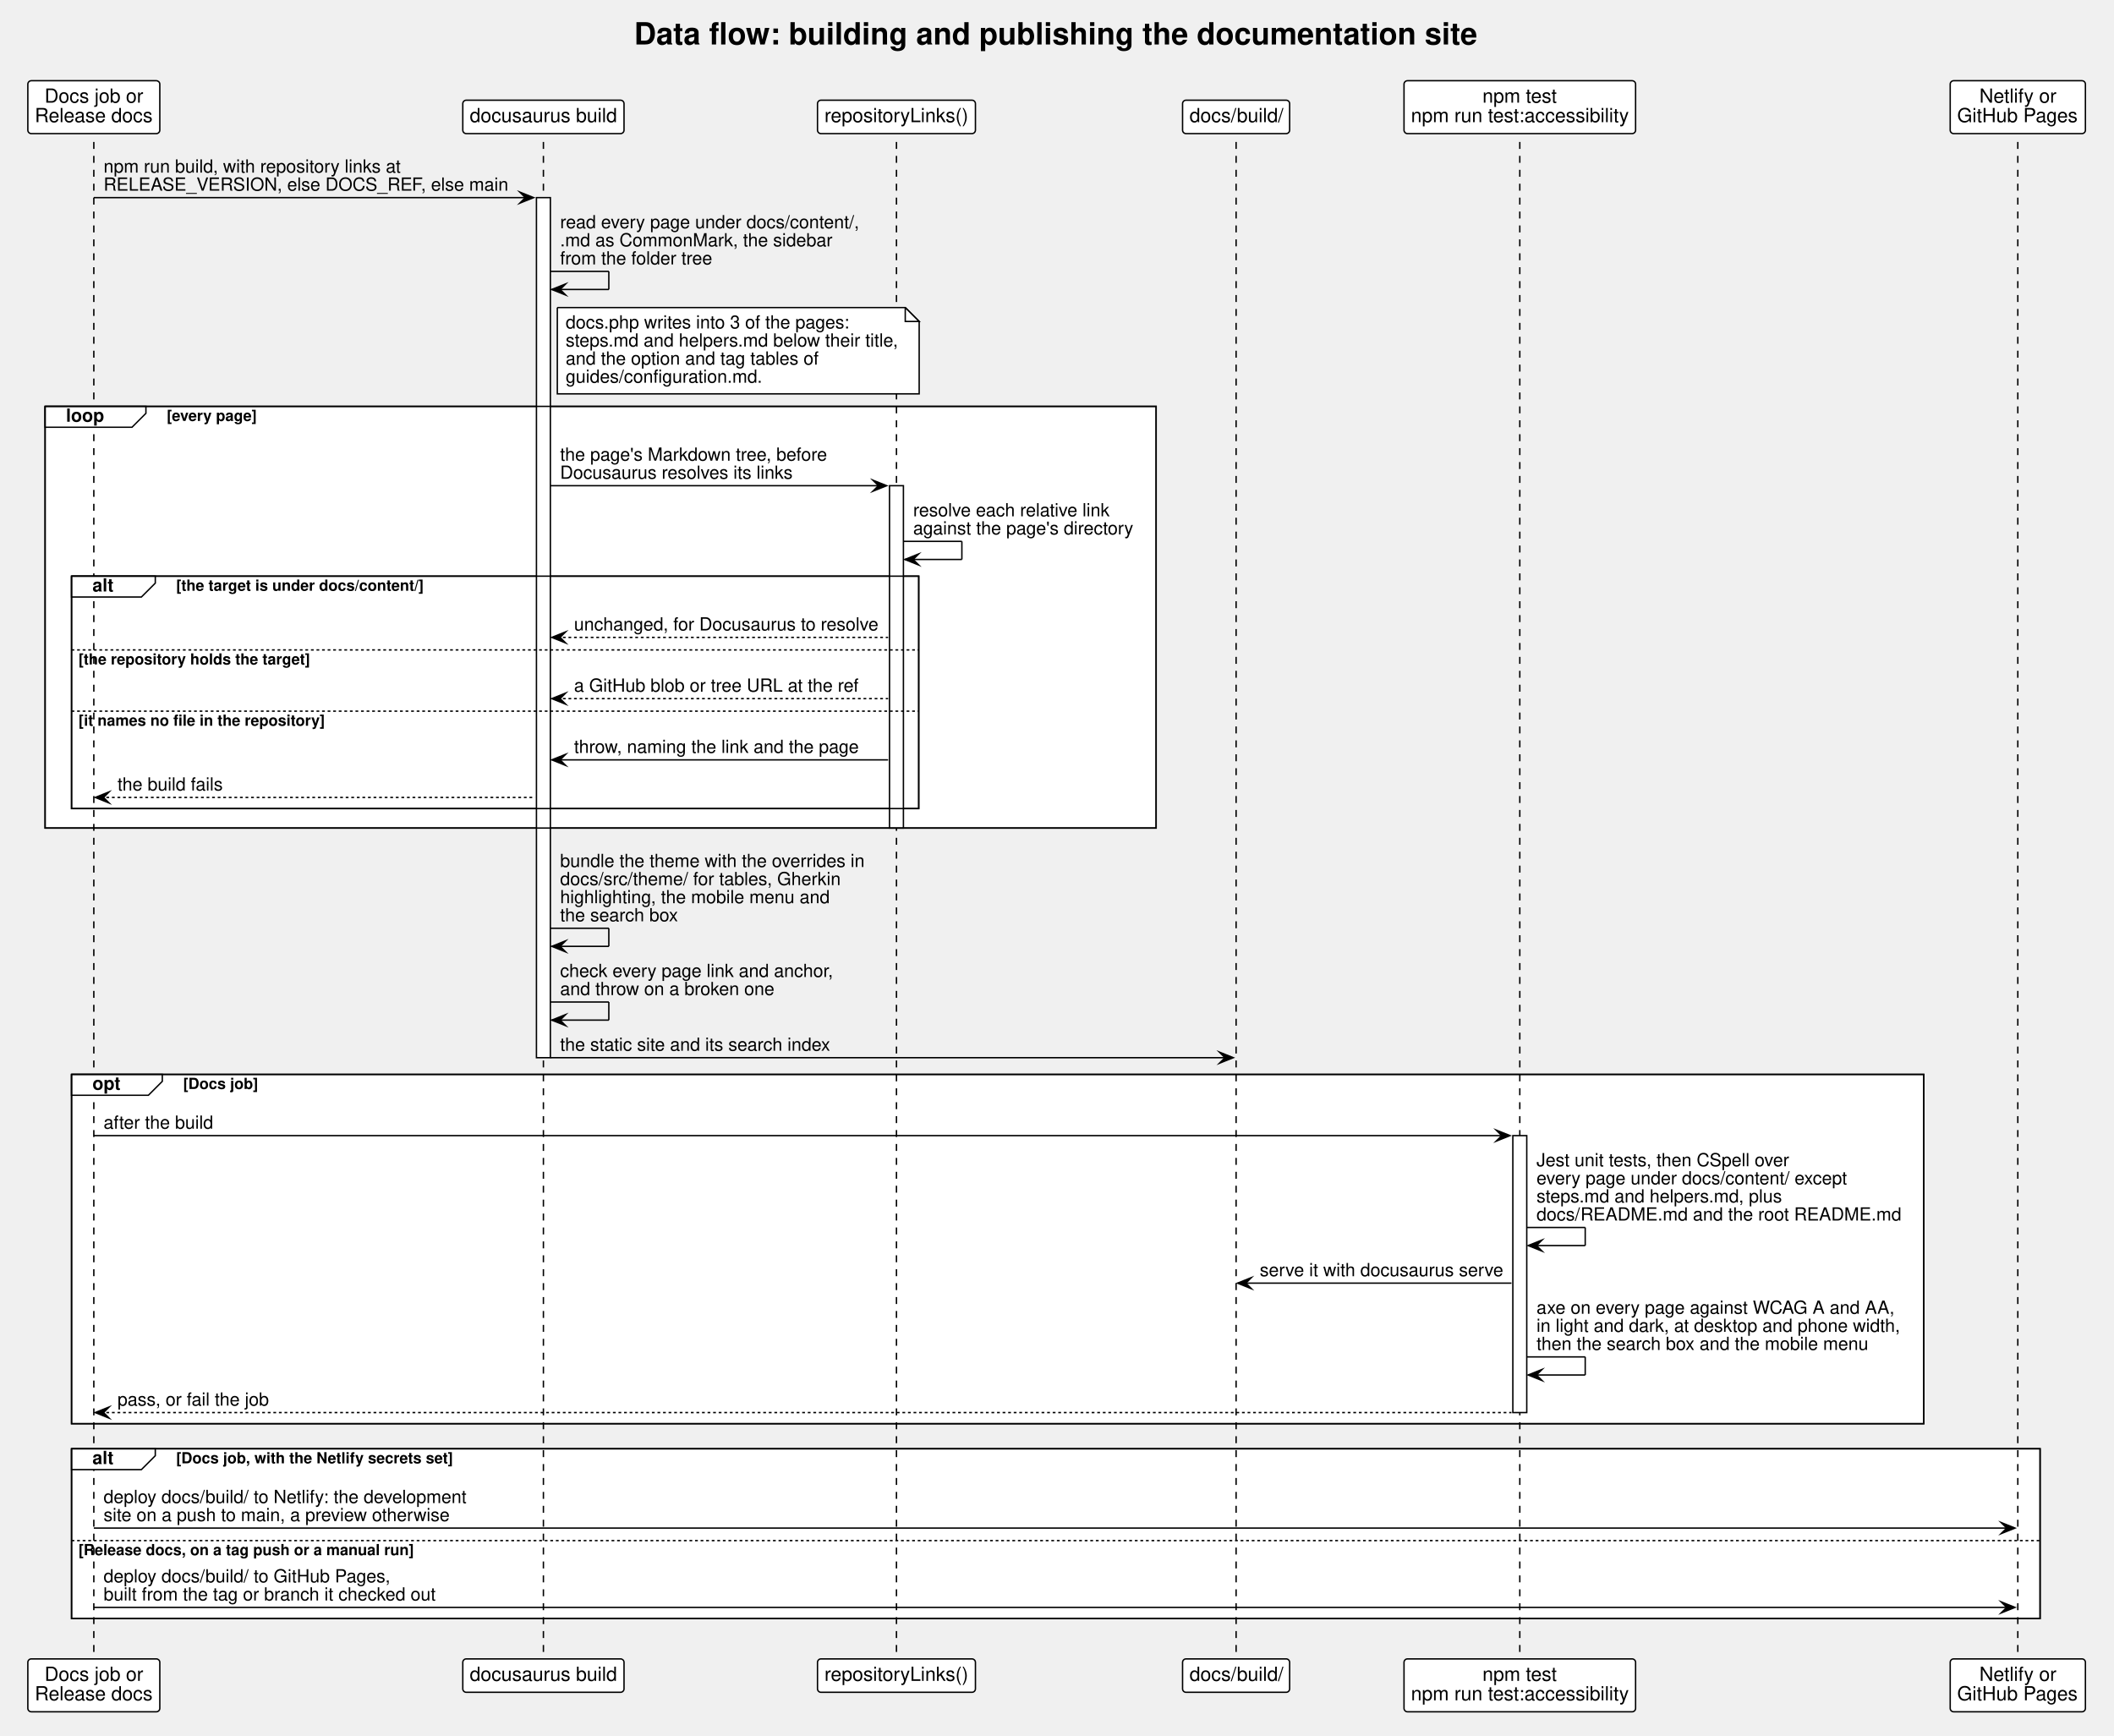
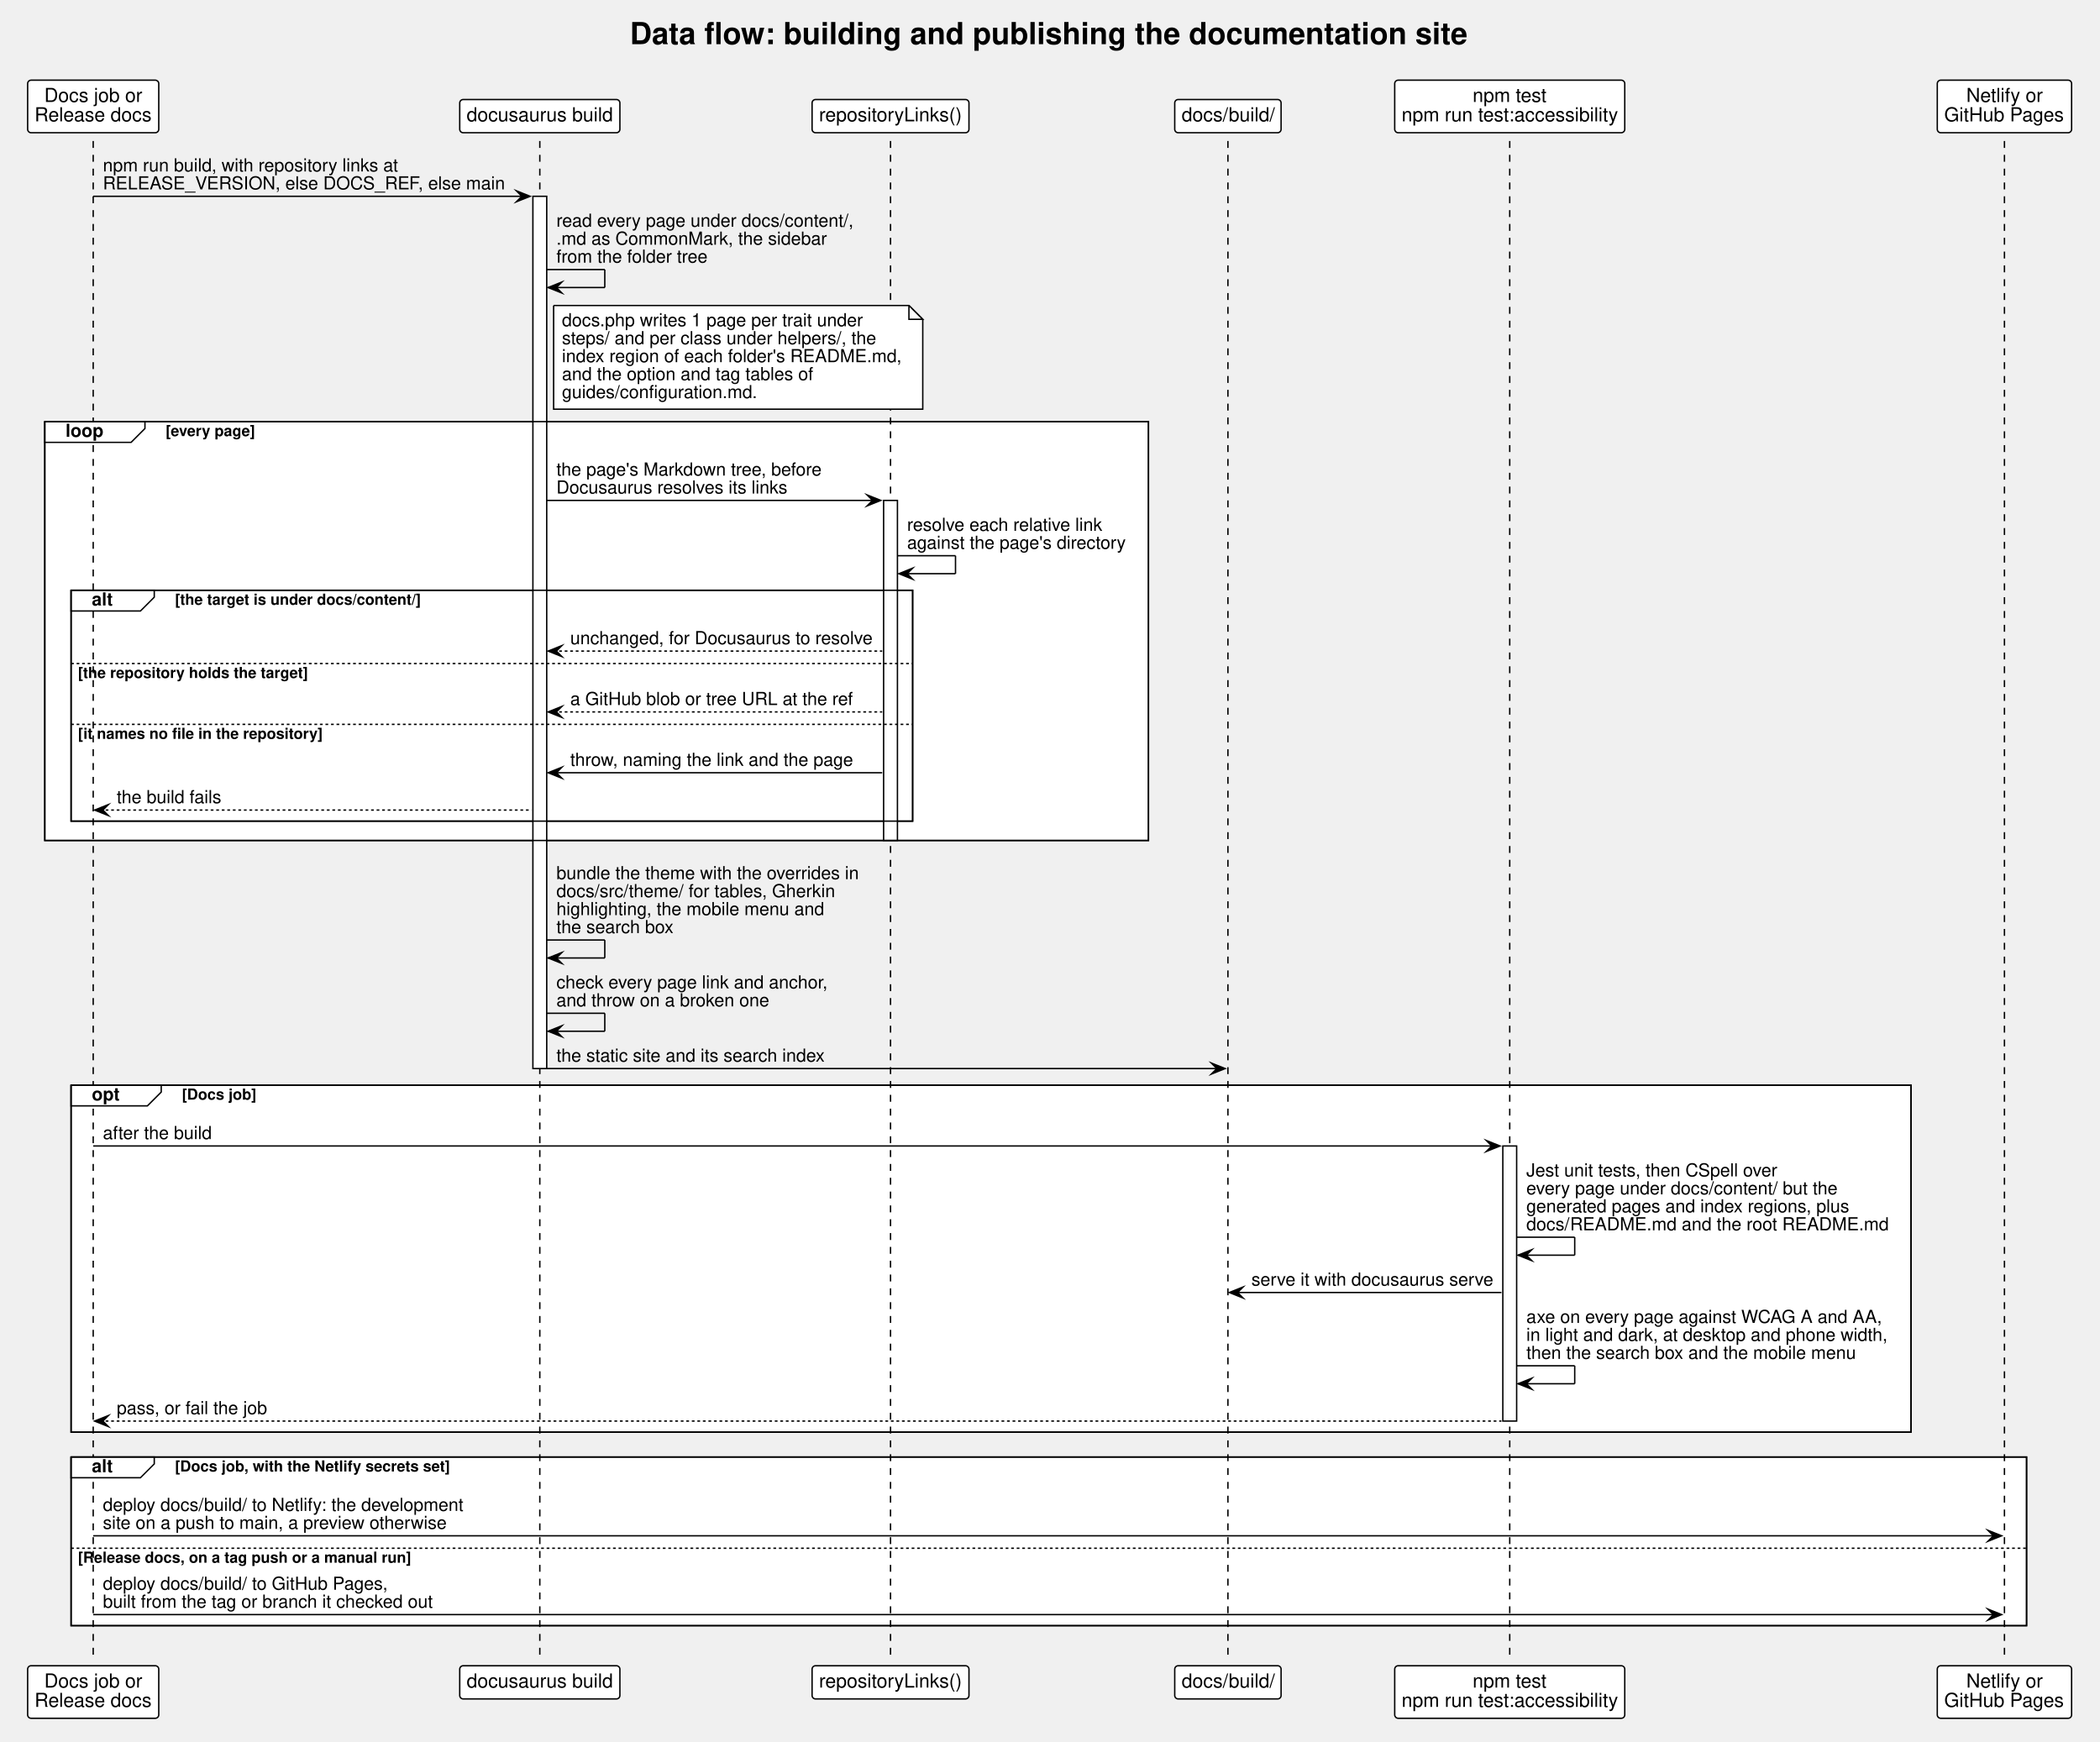
- <svg xmlns="http://www.w3.org/2000/svg" version="1.1" data-diagram-type="SEQUENCE" style="width:1519px;height:1247px;background:#FFFFFF;" width="1519px" height="1247px" viewBox="0 0 1519 1247" zoomAndPan="magnify" preserveAspectRatio="none" contentStyleType="text/css">
+ <svg xmlns="http://www.w3.org/2000/svg" version="1.1" data-diagram-type="SEQUENCE" style="width:1519px;height:1260px;background:#FFFFFF;" width="1519px" height="1260px" viewBox="0 0 1519 1260" zoomAndPan="magnify" preserveAspectRatio="none" contentStyleType="text/css">
  <defs />
  <g font-family="sans-serif" lengthAdjust="spacing">
    <g class="title" data-source-line="13">
      <text x="455.629" y="31.94" fill="#000" font-size="22" textLength="606.203" font-weight="700" font-family="Helvetica">Data flow: building and publishing the documentation site</text>
    </g>
-     <rect x="32.414" y="292" width="798.312" height="303" fill="#FFF" style="stroke:#FFF;stroke-width:1;" />
-     <rect x="32.414" y="292" width="798.312" height="303" fill="none" style="stroke:#000;stroke-width:1;" />
-     <rect x="51.414" y="414" width="608.735" height="167" fill="#FFF" style="stroke:#FFF;stroke-width:1;" />
-     <rect x="51.414" y="414" width="608.735" height="167" fill="none" style="stroke:#000;stroke-width:1;" />
-     <rect x="51.414" y="772" width="1330.89" height="251" fill="#FFF" style="stroke:#FFF;stroke-width:1;" />
-     <rect x="51.414" y="772" width="1330.89" height="251" fill="none" style="stroke:#000;stroke-width:1;" />
-     <rect x="51.414" y="1041" width="1414.469" height="122" fill="#FFF" style="stroke:#FFF;stroke-width:1;" />
-     <rect x="51.414" y="1041" width="1414.469" height="122" fill="none" style="stroke:#000;stroke-width:1;" />
+     <rect x="32.414" y="305" width="798.312" height="303" fill="#FFF" style="stroke:#FFF;stroke-width:1;" />
+     <rect x="32.414" y="305" width="798.312" height="303" fill="none" style="stroke:#000;stroke-width:1;" />
+     <rect x="51.414" y="427" width="608.735" height="167" fill="#FFF" style="stroke:#FFF;stroke-width:1;" />
+     <rect x="51.414" y="427" width="608.735" height="167" fill="none" style="stroke:#000;stroke-width:1;" />
+     <rect x="51.414" y="785" width="1330.89" height="251" fill="#FFF" style="stroke:#FFF;stroke-width:1;" />
+     <rect x="51.414" y="785" width="1330.89" height="251" fill="none" style="stroke:#000;stroke-width:1;" />
+     <rect x="51.414" y="1054" width="1414.469" height="122" fill="#FFF" style="stroke:#FFF;stroke-width:1;" />
+     <rect x="51.414" y="1054" width="1414.469" height="122" fill="none" style="stroke:#000;stroke-width:1;" />
    <g>
-       <rect x="63.914" y="102" width="8" height="1085" fill="#000" fill-opacity="0" />
-       <line x1="67.414" y1="102" x2="67.414" y2="1187" style="stroke:#000;stroke-width:1;stroke-dasharray:5,5;" />
+       <rect x="63.914" y="102" width="8" height="1098" fill="#000" fill-opacity="0" />
+       <line x1="67.414" y1="102" x2="67.414" y2="1200" style="stroke:#000;stroke-width:1;stroke-dasharray:5,5;" />
    </g>
    <g>
-       <rect x="386.962" y="102" width="8" height="1085" fill="#000" fill-opacity="0" />
-       <line x1="390.462" y1="102" x2="390.462" y2="1187" style="stroke:#000;stroke-width:1;stroke-dasharray:5,5;" />
+       <rect x="386.962" y="102" width="8" height="1098" fill="#000" fill-opacity="0" />
+       <line x1="390.462" y1="102" x2="390.462" y2="1200" style="stroke:#000;stroke-width:1;stroke-dasharray:5,5;" />
    </g>
    <g>
-       <rect x="385.462" y="142" width="10" height="618" fill="#FFF" style="stroke:#000;stroke-width:1;" />
+       <rect x="385.462" y="142" width="10" height="631" fill="#FFF" style="stroke:#000;stroke-width:1;" />
    </g>
    <g>
-       <rect x="640.648" y="102" width="8" height="1085" fill="#000" fill-opacity="0" />
-       <line x1="644.148" y1="102" x2="644.148" y2="1187" style="stroke:#000;stroke-width:1;stroke-dasharray:5,5;" />
+       <rect x="640.648" y="102" width="8" height="1098" fill="#000" fill-opacity="0" />
+       <line x1="644.148" y1="102" x2="644.148" y2="1200" style="stroke:#000;stroke-width:1;stroke-dasharray:5,5;" />
    </g>
    <g>
-       <rect x="639.148" y="349" width="10" height="246" fill="#FFF" style="stroke:#000;stroke-width:1;" />
+       <rect x="639.148" y="362" width="10" height="246" fill="#FFF" style="stroke:#000;stroke-width:1;" />
    </g>
    <g>
-       <rect x="884.691" y="102" width="8" height="1085" fill="#000" fill-opacity="0" />
-       <line x1="888.191" y1="102" x2="888.191" y2="1187" style="stroke:#000;stroke-width:1;stroke-dasharray:5,5;" />
+       <rect x="884.691" y="102" width="8" height="1098" fill="#000" fill-opacity="0" />
+       <line x1="888.191" y1="102" x2="888.191" y2="1200" style="stroke:#000;stroke-width:1;stroke-dasharray:5,5;" />
    </g>
    <g>
-       <rect x="1088.543" y="102" width="8" height="1085" fill="#000" fill-opacity="0" />
-       <line x1="1092.043" y1="102" x2="1092.043" y2="1187" style="stroke:#000;stroke-width:1;stroke-dasharray:5,5;" />
+       <rect x="1088.543" y="102" width="8" height="1098" fill="#000" fill-opacity="0" />
+       <line x1="1092.043" y1="102" x2="1092.043" y2="1200" style="stroke:#000;stroke-width:1;stroke-dasharray:5,5;" />
    </g>
    <g>
-       <rect x="1087.043" y="816" width="10" height="199" fill="#FFF" style="stroke:#000;stroke-width:1;" />
+       <rect x="1087.043" y="829" width="10" height="199" fill="#FFF" style="stroke:#000;stroke-width:1;" />
    </g>
    <g>
-       <rect x="1446.382" y="102" width="8" height="1085" fill="#000" fill-opacity="0" />
-       <line x1="1449.882" y1="102" x2="1449.882" y2="1187" style="stroke:#000;stroke-width:1;stroke-dasharray:5,5;" />
+       <rect x="1446.382" y="102" width="8" height="1098" fill="#000" fill-opacity="0" />
+       <line x1="1449.882" y1="102" x2="1449.882" y2="1200" style="stroke:#000;stroke-width:1;stroke-dasharray:5,5;" />
    </g>
    <rect x="20" y="58" width="94.827" height="38" fill="#FFF" style="stroke:#000;stroke-width:1;" rx="2.5" ry="2.5" />
    <text x="32.01" y="73.78" fill="#000" font-size="14" textLength="70.807" font-family="Helvetica">Docs job or</text>
    <text x="25" y="87.78" fill="#000" font-size="14" textLength="84.827" font-family="Helvetica">Release docs</text>
    <rect x="332.539" y="72" width="115.848" height="24" fill="#FFF" style="stroke:#000;stroke-width:1;" rx="2.5" ry="2.5" />
    <text x="337.539" y="87.78" fill="#000" font-size="14" textLength="105.848" font-family="Helvetica">docusaurus build</text>
    <rect x="587.411" y="72" width="113.476" height="24" fill="#FFF" style="stroke:#000;stroke-width:1;" rx="2.5" ry="2.5" />
    <text x="592.411" y="87.78" fill="#000" font-size="14" textLength="103.476" font-family="Helvetica">repositoryLinks()</text>
    <rect x="849.726" y="72" width="76.931" height="24" fill="#FFF" style="stroke:#000;stroke-width:1;" rx="2.5" ry="2.5" />
    <text x="854.726" y="87.78" fill="#000" font-size="14" textLength="66.931" font-family="Helvetica">docs/build/</text>
    <rect x="1008.847" y="58" width="166.393" height="38" fill="#FFF" style="stroke:#000;stroke-width:1;" rx="2.5" ry="2.5" />
    <text x="1065.199" y="73.78" fill="#000" font-size="14" textLength="53.689" font-family="Helvetica">npm test</text>
    <text x="1013.847" y="87.78" fill="#000" font-size="14" textLength="156.393" font-family="Helvetica">npm run test:accessibility</text>
    <rect x="1401.303" y="58" width="97.158" height="38" fill="#FFF" style="stroke:#000;stroke-width:1;" rx="2.5" ry="2.5" />
    <text x="1422.265" y="73.78" fill="#000" font-size="14" textLength="55.234" font-family="Helvetica">Netlify or</text>
    <text x="1406.303" y="87.78" fill="#000" font-size="14" textLength="87.158" font-family="Helvetica">GitHub Pages</text>
-     <rect x="20" y="1192" width="94.827" height="38" fill="#FFF" style="stroke:#000;stroke-width:1;" rx="2.5" ry="2.5" />
-     <text x="32.01" y="1207.78" fill="#000" font-size="14" textLength="70.807" font-family="Helvetica">Docs job or</text>
-     <text x="25" y="1221.78" fill="#000" font-size="14" textLength="84.827" font-family="Helvetica">Release docs</text>
-     <rect x="332.539" y="1192" width="115.848" height="24" fill="#FFF" style="stroke:#000;stroke-width:1;" rx="2.5" ry="2.5" />
-     <text x="337.539" y="1207.78" fill="#000" font-size="14" textLength="105.848" font-family="Helvetica">docusaurus build</text>
-     <rect x="587.411" y="1192" width="113.476" height="24" fill="#FFF" style="stroke:#000;stroke-width:1;" rx="2.5" ry="2.5" />
-     <text x="592.411" y="1207.78" fill="#000" font-size="14" textLength="103.476" font-family="Helvetica">repositoryLinks()</text>
-     <rect x="849.726" y="1192" width="76.931" height="24" fill="#FFF" style="stroke:#000;stroke-width:1;" rx="2.5" ry="2.5" />
-     <text x="854.726" y="1207.78" fill="#000" font-size="14" textLength="66.931" font-family="Helvetica">docs/build/</text>
-     <rect x="1008.847" y="1192" width="166.393" height="38" fill="#FFF" style="stroke:#000;stroke-width:1;" rx="2.5" ry="2.5" />
-     <text x="1065.199" y="1207.78" fill="#000" font-size="14" textLength="53.689" font-family="Helvetica">npm test</text>
-     <text x="1013.847" y="1221.78" fill="#000" font-size="14" textLength="156.393" font-family="Helvetica">npm run test:accessibility</text>
-     <rect x="1401.303" y="1192" width="97.158" height="38" fill="#FFF" style="stroke:#000;stroke-width:1;" rx="2.5" ry="2.5" />
-     <text x="1422.265" y="1207.78" fill="#000" font-size="14" textLength="55.234" font-family="Helvetica">Netlify or</text>
-     <text x="1406.303" y="1221.78" fill="#000" font-size="14" textLength="87.158" font-family="Helvetica">GitHub Pages</text>
+     <rect x="20" y="1205" width="94.827" height="38" fill="#FFF" style="stroke:#000;stroke-width:1;" rx="2.5" ry="2.5" />
+     <text x="32.01" y="1220.78" fill="#000" font-size="14" textLength="70.807" font-family="Helvetica">Docs job or</text>
+     <text x="25" y="1234.78" fill="#000" font-size="14" textLength="84.827" font-family="Helvetica">Release docs</text>
+     <rect x="332.539" y="1205" width="115.848" height="24" fill="#FFF" style="stroke:#000;stroke-width:1;" rx="2.5" ry="2.5" />
+     <text x="337.539" y="1220.78" fill="#000" font-size="14" textLength="105.848" font-family="Helvetica">docusaurus build</text>
+     <rect x="587.411" y="1205" width="113.476" height="24" fill="#FFF" style="stroke:#000;stroke-width:1;" rx="2.5" ry="2.5" />
+     <text x="592.411" y="1220.78" fill="#000" font-size="14" textLength="103.476" font-family="Helvetica">repositoryLinks()</text>
+     <rect x="849.726" y="1205" width="76.931" height="24" fill="#FFF" style="stroke:#000;stroke-width:1;" rx="2.5" ry="2.5" />
+     <text x="854.726" y="1220.78" fill="#000" font-size="14" textLength="66.931" font-family="Helvetica">docs/build/</text>
+     <rect x="1008.847" y="1205" width="166.393" height="38" fill="#FFF" style="stroke:#000;stroke-width:1;" rx="2.5" ry="2.5" />
+     <text x="1065.199" y="1220.78" fill="#000" font-size="14" textLength="53.689" font-family="Helvetica">npm test</text>
+     <text x="1013.847" y="1234.78" fill="#000" font-size="14" textLength="156.393" font-family="Helvetica">npm run test:accessibility</text>
+     <rect x="1401.303" y="1205" width="97.158" height="38" fill="#FFF" style="stroke:#000;stroke-width:1;" rx="2.5" ry="2.5" />
+     <text x="1422.265" y="1220.78" fill="#000" font-size="14" textLength="55.234" font-family="Helvetica">Netlify or</text>
+     <text x="1406.303" y="1234.78" fill="#000" font-size="14" textLength="87.158" font-family="Helvetica">GitHub Pages</text>
    <polygon points="373.462,138,383.462,142,373.462,146,377.462,142" fill="#000" style="stroke:#000;stroke-width:1;stroke-linejoin:miter;stroke-miterlimit:10;" />
    <line x1="67.414" y1="142" x2="379.462" y2="142" style="stroke:#000;stroke-width:1;" />
    <text x="74.414" y="124.01" fill="#000" font-size="13" textLength="213.872" font-family="Helvetica">npm run build, with repository links at</text>
    <text x="74.414" y="137.01" fill="#000" font-size="13" textLength="294.049" font-family="Helvetica">RELEASE_VERSION, else DOCS_REF, else main</text>
    <line x1="395.462" y1="195" x2="437.462" y2="195" style="stroke:#000;stroke-width:1;" />
    <line x1="437.462" y1="195" x2="437.462" y2="208" style="stroke:#000;stroke-width:1;" />
    <line x1="396.462" y1="208" x2="437.462" y2="208" style="stroke:#000;stroke-width:1;" />
    <polygon points="406.462,204,396.462,208,406.462,212,402.462,208" fill="#000" style="stroke:#000;stroke-width:1;stroke-linejoin:miter;stroke-miterlimit:10;" />
    <text x="402.462" y="164.01" fill="#000" font-size="13" textLength="215.363" font-family="Helvetica">read every page under docs/content/,</text>
    <text x="402.462" y="177.01" fill="#000" font-size="13" textLength="195.793" font-family="Helvetica">.md as CommonMark, the sidebar</text>
    <text x="402.462" y="190.01" fill="#000" font-size="13" textLength="109.827" font-family="Helvetica">from the folder tree</text>
-     <path d="M400.462,221 L400.462,283 L660.462,283 L660.462,231 L650.462,221 L400.462,221" style="stroke:#000;stroke-width:1;" fill="#FFF" />
-     <path d="M650.462,221 L650.462,231 L660.462,231 L650.462,221" style="stroke:#000;stroke-width:1;" fill="#FFF" />
-     <text x="406.462" y="236.01" fill="#000" font-size="13" textLength="204.515" font-family="Helvetica">docs.php writes into 3 of the pages:</text>
-     <text x="406.462" y="249.01" fill="#000" font-size="13" textLength="239.897" font-family="Helvetica">steps.md and helpers.md below their title,</text>
-     <text x="406.462" y="262.01" fill="#000" font-size="13" textLength="182.146" font-family="Helvetica">and the option and tag tables of</text>
-     <text x="406.462" y="275.01" fill="#000" font-size="13" textLength="141.642" font-family="Helvetica">guides/configuration.md.</text>
-     <path d="M32.414,292 L104.848,292 L104.848,297 L94.848,307 L32.414,307 L32.414,292" style="stroke:#000;stroke-width:1;" fill="#FFF" />
-     <rect x="32.414" y="292" width="798.312" height="303" fill="none" style="stroke:#000;stroke-width:1;" />
-     <text x="47.414" y="303.01" fill="#000" font-size="13" textLength="27.435" font-weight="700" font-family="Helvetica">loop</text>
-     <text x="119.848" y="302.47" fill="#000" font-size="11" textLength="64.808" font-weight="700" font-family="Helvetica">[every page]</text>
-     <polygon points="627.148,345,637.148,349,627.148,353,631.148,349" fill="#000" style="stroke:#000;stroke-width:1;stroke-linejoin:miter;stroke-miterlimit:10;" />
-     <line x1="395.462" y1="349" x2="633.148" y2="349" style="stroke:#000;stroke-width:1;" />
-     <text x="402.462" y="331.01" fill="#000" font-size="13" textLength="193.261" font-family="Helvetica">the page's Markdown tree, before</text>
-     <text x="402.462" y="344.01" fill="#000" font-size="13" textLength="167.616" font-family="Helvetica">Docusaurus resolves its links</text>
-     <line x1="649.148" y1="389" x2="691.148" y2="389" style="stroke:#000;stroke-width:1;" />
-     <line x1="691.148" y1="389" x2="691.148" y2="402" style="stroke:#000;stroke-width:1;" />
-     <line x1="650.148" y1="402" x2="691.148" y2="402" style="stroke:#000;stroke-width:1;" />
-     <polygon points="660.148,398,650.148,402,660.148,406,656.148,402" fill="#000" style="stroke:#000;stroke-width:1;stroke-linejoin:miter;stroke-miterlimit:10;" />
-     <text x="656.148" y="371.01" fill="#000" font-size="13" textLength="142.346" font-family="Helvetica">resolve each relative link</text>
-     <text x="656.148" y="384.01" fill="#000" font-size="13" textLength="158.577" font-family="Helvetica">against the page's directory</text>
-     <path d="M51.414,414 L111.584,414 L111.584,419 L101.584,429 L51.414,429 L51.414,414" style="stroke:#000;stroke-width:1;" fill="#FFF" />
-     <rect x="51.414" y="414" width="608.735" height="167" fill="none" style="stroke:#000;stroke-width:1;" />
-     <text x="66.414" y="425.01" fill="#000" font-size="13" textLength="15.171" font-weight="700" font-family="Helvetica">alt</text>
-     <text x="126.584" y="424.47" fill="#000" font-size="11" textLength="177.848" font-weight="700" font-family="Helvetica">[the target is under docs/content/]</text>
-     <polygon points="406.462,454,396.462,458,406.462,462,402.462,458" fill="#000" style="stroke:#000;stroke-width:1;stroke-linejoin:miter;stroke-miterlimit:10;" />
-     <line x1="400.462" y1="458" x2="638.148" y2="458" style="stroke:#000;stroke-width:1;stroke-dasharray:2,2;" />
-     <text x="412.462" y="453.01" fill="#000" font-size="13" textLength="219.686" font-family="Helvetica">unchanged, for Docusaurus to resolve</text>
-     <line x1="51.414" y1="467" x2="660.148" y2="467" style="stroke:#000;stroke-width:1;stroke-dasharray:2,2;" />
-     <text x="56.414" y="477.47" fill="#000" font-size="11" textLength="166.235" font-weight="700" font-family="Helvetica">[the repository holds the target]</text>
-     <polygon points="406.462,498,396.462,502,406.462,506,402.462,502" fill="#000" style="stroke:#000;stroke-width:1;stroke-linejoin:miter;stroke-miterlimit:10;" />
-     <line x1="400.462" y1="502" x2="638.148" y2="502" style="stroke:#000;stroke-width:1;stroke-dasharray:2,2;" />
-     <text x="412.462" y="497.01" fill="#000" font-size="13" textLength="205.213" font-family="Helvetica">a GitHub blob or tree URL at the ref</text>
-     <line x1="51.414" y1="511" x2="660.148" y2="511" style="stroke:#000;stroke-width:1;stroke-dasharray:2,2;" />
-     <text x="56.414" y="521.47" fill="#000" font-size="11" textLength="176.634" font-weight="700" font-family="Helvetica">[it names no file in the repository]</text>
-     <polygon points="406.462,542,396.462,546,406.462,550,402.462,546" fill="#000" style="stroke:#000;stroke-width:1;stroke-linejoin:miter;stroke-miterlimit:10;" />
-     <line x1="400.462" y1="546" x2="638.148" y2="546" style="stroke:#000;stroke-width:1;" />
-     <text x="412.462" y="541.01" fill="#000" font-size="13" textLength="205.969" font-family="Helvetica">throw, naming the link and the page</text>
-     <polygon points="78.414,569,68.414,573,78.414,577,74.414,573" fill="#000" style="stroke:#000;stroke-width:1;stroke-linejoin:miter;stroke-miterlimit:10;" />
-     <line x1="72.414" y1="573" x2="384.462" y2="573" style="stroke:#000;stroke-width:1;stroke-dasharray:2,2;" />
-     <text x="84.414" y="568.01" fill="#000" font-size="13" textLength="75.88" font-family="Helvetica">the build fails</text>
-     <line x1="395.462" y1="667" x2="437.462" y2="667" style="stroke:#000;stroke-width:1;" />
-     <line x1="437.462" y1="667" x2="437.462" y2="680" style="stroke:#000;stroke-width:1;" />
-     <line x1="396.462" y1="680" x2="437.462" y2="680" style="stroke:#000;stroke-width:1;" />
-     <polygon points="406.462,676,396.462,680,406.462,684,402.462,680" fill="#000" style="stroke:#000;stroke-width:1;stroke-linejoin:miter;stroke-miterlimit:10;" />
-     <text x="402.462" y="623.01" fill="#000" font-size="13" textLength="219.686" font-family="Helvetica">bundle the theme with the overrides in</text>
-     <text x="402.462" y="636.01" fill="#000" font-size="13" textLength="201.583" font-family="Helvetica">docs/src/theme/ for tables, Gherkin</text>
-     <text x="402.462" y="649.01" fill="#000" font-size="13" textLength="194.41" font-family="Helvetica">highlighting, the mobile menu and</text>
-     <text x="402.462" y="662.01" fill="#000" font-size="13" textLength="85.274" font-family="Helvetica">the search box</text>
-     <line x1="395.462" y1="720" x2="437.462" y2="720" style="stroke:#000;stroke-width:1;" />
-     <line x1="437.462" y1="720" x2="437.462" y2="733" style="stroke:#000;stroke-width:1;" />
-     <line x1="396.462" y1="733" x2="437.462" y2="733" style="stroke:#000;stroke-width:1;" />
-     <polygon points="406.462,729,396.462,733,406.462,737,402.462,733" fill="#000" style="stroke:#000;stroke-width:1;stroke-linejoin:miter;stroke-miterlimit:10;" />
-     <text x="402.462" y="702.01" fill="#000" font-size="13" textLength="197.285" font-family="Helvetica">check every page link and anchor,</text>
-     <text x="402.462" y="715.01" fill="#000" font-size="13" textLength="154.667" font-family="Helvetica">and throw on a broken one</text>
-     <polygon points="876.191,756,886.191,760,876.191,764,880.191,760" fill="#000" style="stroke:#000;stroke-width:1;stroke-linejoin:miter;stroke-miterlimit:10;" />
-     <line x1="395.462" y1="760" x2="882.191" y2="760" style="stroke:#000;stroke-width:1;" />
-     <text x="402.462" y="755.01" fill="#000" font-size="13" textLength="195.102" font-family="Helvetica">the static site and its search index</text>
-     <path d="M51.414,772 L116.625,772 L116.625,777 L106.625,787 L51.414,787 L51.414,772" style="stroke:#000;stroke-width:1;" fill="#FFF" />
-     <rect x="51.414" y="772" width="1330.89" height="251" fill="none" style="stroke:#000;stroke-width:1;" />
-     <text x="66.414" y="783.01" fill="#000" font-size="13" textLength="20.211" font-weight="700" font-family="Helvetica">opt</text>
-     <text x="131.625" y="782.47" fill="#000" font-size="11" textLength="53.775" font-weight="700" font-family="Helvetica">[Docs job]</text>
-     <polygon points="1075.043,812,1085.043,816,1075.043,820,1079.043,816" fill="#000" style="stroke:#000;stroke-width:1;stroke-linejoin:miter;stroke-miterlimit:10;" />
-     <line x1="67.414" y1="816" x2="1081.043" y2="816" style="stroke:#000;stroke-width:1;" />
-     <text x="74.414" y="811.01" fill="#000" font-size="13" textLength="78.774" font-family="Helvetica">after the build</text>
-     <line x1="1097.043" y1="882" x2="1139.043" y2="882" style="stroke:#000;stroke-width:1;" />
-     <line x1="1139.043" y1="882" x2="1139.043" y2="895" style="stroke:#000;stroke-width:1;" />
-     <line x1="1098.043" y1="895" x2="1139.043" y2="895" style="stroke:#000;stroke-width:1;" />
-     <polygon points="1108.043,891,1098.043,895,1108.043,899,1104.043,895" fill="#000" style="stroke:#000;stroke-width:1;stroke-linejoin:miter;stroke-miterlimit:10;" />
-     <text x="1104.043" y="838.01" fill="#000" font-size="13" textLength="182.813" font-family="Helvetica">Jest unit tests, then CSpell over</text>
-     <text x="1104.043" y="851.01" fill="#000" font-size="13" textLength="224.034" font-family="Helvetica">every page under docs/content/ except</text>
-     <text x="1104.043" y="864.01" fill="#000" font-size="13" textLength="177.036" font-family="Helvetica">steps.md and helpers.md, plus</text>
-     <text x="1104.043" y="877.01" fill="#000" font-size="13" textLength="262.26" font-family="Helvetica">docs/README.md and the root README.md</text>
-     <polygon points="899.191,918,889.191,922,899.191,926,895.191,922" fill="#000" style="stroke:#000;stroke-width:1;stroke-linejoin:miter;stroke-miterlimit:10;" />
-     <line x1="893.191" y1="922" x2="1086.043" y2="922" style="stroke:#000;stroke-width:1;" />
-     <text x="905.191" y="917.01" fill="#000" font-size="13" textLength="174.853" font-family="Helvetica">serve it with docusaurus serve</text>
-     <line x1="1097.043" y1="975" x2="1139.043" y2="975" style="stroke:#000;stroke-width:1;" />
-     <line x1="1139.043" y1="975" x2="1139.043" y2="988" style="stroke:#000;stroke-width:1;" />
-     <line x1="1098.043" y1="988" x2="1139.043" y2="988" style="stroke:#000;stroke-width:1;" />
-     <polygon points="1108.043,984,1098.043,988,1108.043,992,1104.043,988" fill="#000" style="stroke:#000;stroke-width:1;stroke-linejoin:miter;stroke-miterlimit:10;" />
-     <text x="1104.043" y="944.01" fill="#000" font-size="13" textLength="258.699" font-family="Helvetica">axe on every page against WCAG A and AA,</text>
-     <text x="1104.043" y="957.01" fill="#000" font-size="13" textLength="261.625" font-family="Helvetica">in light and dark, at desktop and phone width,</text>
-     <text x="1104.043" y="970.01" fill="#000" font-size="13" textLength="239.211" font-family="Helvetica">then the search box and the mobile menu</text>
-     <polygon points="78.414,1011,68.414,1015,78.414,1019,74.414,1015" fill="#000" style="stroke:#000;stroke-width:1;stroke-linejoin:miter;stroke-miterlimit:10;" />
-     <line x1="72.414" y1="1015" x2="1086.043" y2="1015" style="stroke:#000;stroke-width:1;stroke-dasharray:2,2;" />
-     <text x="84.414" y="1010.01" fill="#000" font-size="13" textLength="109.116" font-family="Helvetica">pass, or fail the job</text>
-     <path d="M51.414,1041 L111.584,1041 L111.584,1046 L101.584,1056 L51.414,1056 L51.414,1041" style="stroke:#000;stroke-width:1;" fill="#FFF" />
-     <rect x="51.414" y="1041" width="1414.469" height="122" fill="none" style="stroke:#000;stroke-width:1;" />
-     <text x="66.414" y="1052.01" fill="#000" font-size="13" textLength="15.171" font-weight="700" font-family="Helvetica">alt</text>
-     <text x="126.584" y="1051.47" fill="#000" font-size="11" textLength="198.655" font-weight="700" font-family="Helvetica">[Docs job, with the Netlify secrets set]</text>
-     <polygon points="1437.882,1094,1447.882,1098,1437.882,1102,1441.882,1098" fill="#000" style="stroke:#000;stroke-width:1;stroke-linejoin:miter;stroke-miterlimit:10;" />
-     <line x1="67.414" y1="1098" x2="1443.882" y2="1098" style="stroke:#000;stroke-width:1;" />
-     <text x="74.414" y="1080.01" fill="#000" font-size="13" textLength="261.6" font-family="Helvetica">deploy docs/build/ to Netlify: the development</text>
-     <text x="74.414" y="1093.01" fill="#000" font-size="13" textLength="249.298" font-family="Helvetica">site on a push to main, a preview otherwise</text>
-     <line x1="51.414" y1="1107" x2="1465.882" y2="1107" style="stroke:#000;stroke-width:1;stroke-dasharray:2,2;" />
-     <text x="56.414" y="1117.47" fill="#000" font-size="11" textLength="240.829" font-weight="700" font-family="Helvetica">[Release docs, on a tag push or a manual run]</text>
-     <polygon points="1437.882,1151,1447.882,1155,1437.882,1159,1441.882,1155" fill="#000" style="stroke:#000;stroke-width:1;stroke-linejoin:miter;stroke-miterlimit:10;" />
-     <line x1="67.414" y1="1155" x2="1443.882" y2="1155" style="stroke:#000;stroke-width:1;" />
-     <text x="74.414" y="1137.01" fill="#000" font-size="13" textLength="206.68" font-family="Helvetica">deploy docs/build/ to GitHub Pages,</text>
-     <text x="74.414" y="1150.01" fill="#000" font-size="13" textLength="239.186" font-family="Helvetica">built from the tag or branch it checked out</text>
+     <path d="M400.462,221 L400.462,296 L667.462,296 L667.462,231 L657.462,221 L400.462,221" style="stroke:#000;stroke-width:1;" fill="#FFF" />
+     <path d="M657.462,221 L657.462,231 L667.462,231 L657.462,221" style="stroke:#000;stroke-width:1;" fill="#FFF" />
+     <text x="406.462" y="236.01" fill="#000" font-size="13" textLength="218.239" font-family="Helvetica">docs.php writes 1 page per trait under</text>
+     <text x="406.462" y="249.01" fill="#000" font-size="13" textLength="227.633" font-family="Helvetica">steps/ and per class under helpers/, the</text>
+     <text x="406.462" y="262.01" fill="#000" font-size="13" textLength="246.708" font-family="Helvetica">index region of each folder's README.md,</text>
+     <text x="406.462" y="275.01" fill="#000" font-size="13" textLength="182.146" font-family="Helvetica">and the option and tag tables of</text>
+     <text x="406.462" y="288.01" fill="#000" font-size="13" textLength="141.642" font-family="Helvetica">guides/configuration.md.</text>
+     <path d="M32.414,305 L104.848,305 L104.848,310 L94.848,320 L32.414,320 L32.414,305" style="stroke:#000;stroke-width:1;" fill="#FFF" />
+     <rect x="32.414" y="305" width="798.312" height="303" fill="none" style="stroke:#000;stroke-width:1;" />
+     <text x="47.414" y="316.01" fill="#000" font-size="13" textLength="27.435" font-weight="700" font-family="Helvetica">loop</text>
+     <text x="119.848" y="315.47" fill="#000" font-size="11" textLength="64.808" font-weight="700" font-family="Helvetica">[every page]</text>
+     <polygon points="627.148,358,637.148,362,627.148,366,631.148,362" fill="#000" style="stroke:#000;stroke-width:1;stroke-linejoin:miter;stroke-miterlimit:10;" />
+     <line x1="395.462" y1="362" x2="633.148" y2="362" style="stroke:#000;stroke-width:1;" />
+     <text x="402.462" y="344.01" fill="#000" font-size="13" textLength="193.261" font-family="Helvetica">the page's Markdown tree, before</text>
+     <text x="402.462" y="357.01" fill="#000" font-size="13" textLength="167.616" font-family="Helvetica">Docusaurus resolves its links</text>
+     <line x1="649.148" y1="402" x2="691.148" y2="402" style="stroke:#000;stroke-width:1;" />
+     <line x1="691.148" y1="402" x2="691.148" y2="415" style="stroke:#000;stroke-width:1;" />
+     <line x1="650.148" y1="415" x2="691.148" y2="415" style="stroke:#000;stroke-width:1;" />
+     <polygon points="660.148,411,650.148,415,660.148,419,656.148,415" fill="#000" style="stroke:#000;stroke-width:1;stroke-linejoin:miter;stroke-miterlimit:10;" />
+     <text x="656.148" y="384.01" fill="#000" font-size="13" textLength="142.346" font-family="Helvetica">resolve each relative link</text>
+     <text x="656.148" y="397.01" fill="#000" font-size="13" textLength="158.577" font-family="Helvetica">against the page's directory</text>
+     <path d="M51.414,427 L111.584,427 L111.584,432 L101.584,442 L51.414,442 L51.414,427" style="stroke:#000;stroke-width:1;" fill="#FFF" />
+     <rect x="51.414" y="427" width="608.735" height="167" fill="none" style="stroke:#000;stroke-width:1;" />
+     <text x="66.414" y="438.01" fill="#000" font-size="13" textLength="15.171" font-weight="700" font-family="Helvetica">alt</text>
+     <text x="126.584" y="437.47" fill="#000" font-size="11" textLength="177.848" font-weight="700" font-family="Helvetica">[the target is under docs/content/]</text>
+     <polygon points="406.462,467,396.462,471,406.462,475,402.462,471" fill="#000" style="stroke:#000;stroke-width:1;stroke-linejoin:miter;stroke-miterlimit:10;" />
+     <line x1="400.462" y1="471" x2="638.148" y2="471" style="stroke:#000;stroke-width:1;stroke-dasharray:2,2;" />
+     <text x="412.462" y="466.01" fill="#000" font-size="13" textLength="219.686" font-family="Helvetica">unchanged, for Docusaurus to resolve</text>
+     <line x1="51.414" y1="480" x2="660.148" y2="480" style="stroke:#000;stroke-width:1;stroke-dasharray:2,2;" />
+     <text x="56.414" y="490.47" fill="#000" font-size="11" textLength="166.235" font-weight="700" font-family="Helvetica">[the repository holds the target]</text>
+     <polygon points="406.462,511,396.462,515,406.462,519,402.462,515" fill="#000" style="stroke:#000;stroke-width:1;stroke-linejoin:miter;stroke-miterlimit:10;" />
+     <line x1="400.462" y1="515" x2="638.148" y2="515" style="stroke:#000;stroke-width:1;stroke-dasharray:2,2;" />
+     <text x="412.462" y="510.01" fill="#000" font-size="13" textLength="205.213" font-family="Helvetica">a GitHub blob or tree URL at the ref</text>
+     <line x1="51.414" y1="524" x2="660.148" y2="524" style="stroke:#000;stroke-width:1;stroke-dasharray:2,2;" />
+     <text x="56.414" y="534.47" fill="#000" font-size="11" textLength="176.634" font-weight="700" font-family="Helvetica">[it names no file in the repository]</text>
+     <polygon points="406.462,555,396.462,559,406.462,563,402.462,559" fill="#000" style="stroke:#000;stroke-width:1;stroke-linejoin:miter;stroke-miterlimit:10;" />
+     <line x1="400.462" y1="559" x2="638.148" y2="559" style="stroke:#000;stroke-width:1;" />
+     <text x="412.462" y="554.01" fill="#000" font-size="13" textLength="205.969" font-family="Helvetica">throw, naming the link and the page</text>
+     <polygon points="78.414,582,68.414,586,78.414,590,74.414,586" fill="#000" style="stroke:#000;stroke-width:1;stroke-linejoin:miter;stroke-miterlimit:10;" />
+     <line x1="72.414" y1="586" x2="384.462" y2="586" style="stroke:#000;stroke-width:1;stroke-dasharray:2,2;" />
+     <text x="84.414" y="581.01" fill="#000" font-size="13" textLength="75.88" font-family="Helvetica">the build fails</text>
+     <line x1="395.462" y1="680" x2="437.462" y2="680" style="stroke:#000;stroke-width:1;" />
+     <line x1="437.462" y1="680" x2="437.462" y2="693" style="stroke:#000;stroke-width:1;" />
+     <line x1="396.462" y1="693" x2="437.462" y2="693" style="stroke:#000;stroke-width:1;" />
+     <polygon points="406.462,689,396.462,693,406.462,697,402.462,693" fill="#000" style="stroke:#000;stroke-width:1;stroke-linejoin:miter;stroke-miterlimit:10;" />
+     <text x="402.462" y="636.01" fill="#000" font-size="13" textLength="219.686" font-family="Helvetica">bundle the theme with the overrides in</text>
+     <text x="402.462" y="649.01" fill="#000" font-size="13" textLength="201.583" font-family="Helvetica">docs/src/theme/ for tables, Gherkin</text>
+     <text x="402.462" y="662.01" fill="#000" font-size="13" textLength="194.41" font-family="Helvetica">highlighting, the mobile menu and</text>
+     <text x="402.462" y="675.01" fill="#000" font-size="13" textLength="85.274" font-family="Helvetica">the search box</text>
+     <line x1="395.462" y1="733" x2="437.462" y2="733" style="stroke:#000;stroke-width:1;" />
+     <line x1="437.462" y1="733" x2="437.462" y2="746" style="stroke:#000;stroke-width:1;" />
+     <line x1="396.462" y1="746" x2="437.462" y2="746" style="stroke:#000;stroke-width:1;" />
+     <polygon points="406.462,742,396.462,746,406.462,750,402.462,746" fill="#000" style="stroke:#000;stroke-width:1;stroke-linejoin:miter;stroke-miterlimit:10;" />
+     <text x="402.462" y="715.01" fill="#000" font-size="13" textLength="197.285" font-family="Helvetica">check every page link and anchor,</text>
+     <text x="402.462" y="728.01" fill="#000" font-size="13" textLength="154.667" font-family="Helvetica">and throw on a broken one</text>
+     <polygon points="876.191,769,886.191,773,876.191,777,880.191,773" fill="#000" style="stroke:#000;stroke-width:1;stroke-linejoin:miter;stroke-miterlimit:10;" />
+     <line x1="395.462" y1="773" x2="882.191" y2="773" style="stroke:#000;stroke-width:1;" />
+     <text x="402.462" y="768.01" fill="#000" font-size="13" textLength="195.102" font-family="Helvetica">the static site and its search index</text>
+     <path d="M51.414,785 L116.625,785 L116.625,790 L106.625,800 L51.414,800 L51.414,785" style="stroke:#000;stroke-width:1;" fill="#FFF" />
+     <rect x="51.414" y="785" width="1330.89" height="251" fill="none" style="stroke:#000;stroke-width:1;" />
+     <text x="66.414" y="796.01" fill="#000" font-size="13" textLength="20.211" font-weight="700" font-family="Helvetica">opt</text>
+     <text x="131.625" y="795.47" fill="#000" font-size="11" textLength="53.775" font-weight="700" font-family="Helvetica">[Docs job]</text>
+     <polygon points="1075.043,825,1085.043,829,1075.043,833,1079.043,829" fill="#000" style="stroke:#000;stroke-width:1;stroke-linejoin:miter;stroke-miterlimit:10;" />
+     <line x1="67.414" y1="829" x2="1081.043" y2="829" style="stroke:#000;stroke-width:1;" />
+     <text x="74.414" y="824.01" fill="#000" font-size="13" textLength="78.774" font-family="Helvetica">after the build</text>
+     <line x1="1097.043" y1="895" x2="1139.043" y2="895" style="stroke:#000;stroke-width:1;" />
+     <line x1="1139.043" y1="895" x2="1139.043" y2="908" style="stroke:#000;stroke-width:1;" />
+     <line x1="1098.043" y1="908" x2="1139.043" y2="908" style="stroke:#000;stroke-width:1;" />
+     <polygon points="1108.043,904,1098.043,908,1108.043,912,1104.043,908" fill="#000" style="stroke:#000;stroke-width:1;stroke-linejoin:miter;stroke-miterlimit:10;" />
+     <text x="1104.043" y="851.01" fill="#000" font-size="13" textLength="182.813" font-family="Helvetica">Jest unit tests, then CSpell over</text>
+     <text x="1104.043" y="864.01" fill="#000" font-size="13" textLength="225.488" font-family="Helvetica">every page under docs/content/ but the</text>
+     <text x="1104.043" y="877.01" fill="#000" font-size="13" textLength="234.895" font-family="Helvetica">generated pages and index regions, plus</text>
+     <text x="1104.043" y="890.01" fill="#000" font-size="13" textLength="262.26" font-family="Helvetica">docs/README.md and the root README.md</text>
+     <polygon points="899.191,931,889.191,935,899.191,939,895.191,935" fill="#000" style="stroke:#000;stroke-width:1;stroke-linejoin:miter;stroke-miterlimit:10;" />
+     <line x1="893.191" y1="935" x2="1086.043" y2="935" style="stroke:#000;stroke-width:1;" />
+     <text x="905.191" y="930.01" fill="#000" font-size="13" textLength="174.853" font-family="Helvetica">serve it with docusaurus serve</text>
+     <line x1="1097.043" y1="988" x2="1139.043" y2="988" style="stroke:#000;stroke-width:1;" />
+     <line x1="1139.043" y1="988" x2="1139.043" y2="1001" style="stroke:#000;stroke-width:1;" />
+     <line x1="1098.043" y1="1001" x2="1139.043" y2="1001" style="stroke:#000;stroke-width:1;" />
+     <polygon points="1108.043,997,1098.043,1001,1108.043,1005,1104.043,1001" fill="#000" style="stroke:#000;stroke-width:1;stroke-linejoin:miter;stroke-miterlimit:10;" />
+     <text x="1104.043" y="957.01" fill="#000" font-size="13" textLength="258.699" font-family="Helvetica">axe on every page against WCAG A and AA,</text>
+     <text x="1104.043" y="970.01" fill="#000" font-size="13" textLength="261.625" font-family="Helvetica">in light and dark, at desktop and phone width,</text>
+     <text x="1104.043" y="983.01" fill="#000" font-size="13" textLength="239.211" font-family="Helvetica">then the search box and the mobile menu</text>
+     <polygon points="78.414,1024,68.414,1028,78.414,1032,74.414,1028" fill="#000" style="stroke:#000;stroke-width:1;stroke-linejoin:miter;stroke-miterlimit:10;" />
+     <line x1="72.414" y1="1028" x2="1086.043" y2="1028" style="stroke:#000;stroke-width:1;stroke-dasharray:2,2;" />
+     <text x="84.414" y="1023.01" fill="#000" font-size="13" textLength="109.116" font-family="Helvetica">pass, or fail the job</text>
+     <path d="M51.414,1054 L111.584,1054 L111.584,1059 L101.584,1069 L51.414,1069 L51.414,1054" style="stroke:#000;stroke-width:1;" fill="#FFF" />
+     <rect x="51.414" y="1054" width="1414.469" height="122" fill="none" style="stroke:#000;stroke-width:1;" />
+     <text x="66.414" y="1065.01" fill="#000" font-size="13" textLength="15.171" font-weight="700" font-family="Helvetica">alt</text>
+     <text x="126.584" y="1064.47" fill="#000" font-size="11" textLength="198.655" font-weight="700" font-family="Helvetica">[Docs job, with the Netlify secrets set]</text>
+     <polygon points="1437.882,1107,1447.882,1111,1437.882,1115,1441.882,1111" fill="#000" style="stroke:#000;stroke-width:1;stroke-linejoin:miter;stroke-miterlimit:10;" />
+     <line x1="67.414" y1="1111" x2="1443.882" y2="1111" style="stroke:#000;stroke-width:1;" />
+     <text x="74.414" y="1093.01" fill="#000" font-size="13" textLength="261.6" font-family="Helvetica">deploy docs/build/ to Netlify: the development</text>
+     <text x="74.414" y="1106.01" fill="#000" font-size="13" textLength="249.298" font-family="Helvetica">site on a push to main, a preview otherwise</text>
+     <line x1="51.414" y1="1120" x2="1465.882" y2="1120" style="stroke:#000;stroke-width:1;stroke-dasharray:2,2;" />
+     <text x="56.414" y="1130.47" fill="#000" font-size="11" textLength="240.829" font-weight="700" font-family="Helvetica">[Release docs, on a tag push or a manual run]</text>
+     <polygon points="1437.882,1164,1447.882,1168,1437.882,1172,1441.882,1168" fill="#000" style="stroke:#000;stroke-width:1;stroke-linejoin:miter;stroke-miterlimit:10;" />
+     <line x1="67.414" y1="1168" x2="1443.882" y2="1168" style="stroke:#000;stroke-width:1;" />
+     <text x="74.414" y="1150.01" fill="#000" font-size="13" textLength="206.68" font-family="Helvetica">deploy docs/build/ to GitHub Pages,</text>
+     <text x="74.414" y="1163.01" fill="#000" font-size="13" textLength="239.186" font-family="Helvetica">built from the tag or branch it checked out</text>
  </g>
</svg>
